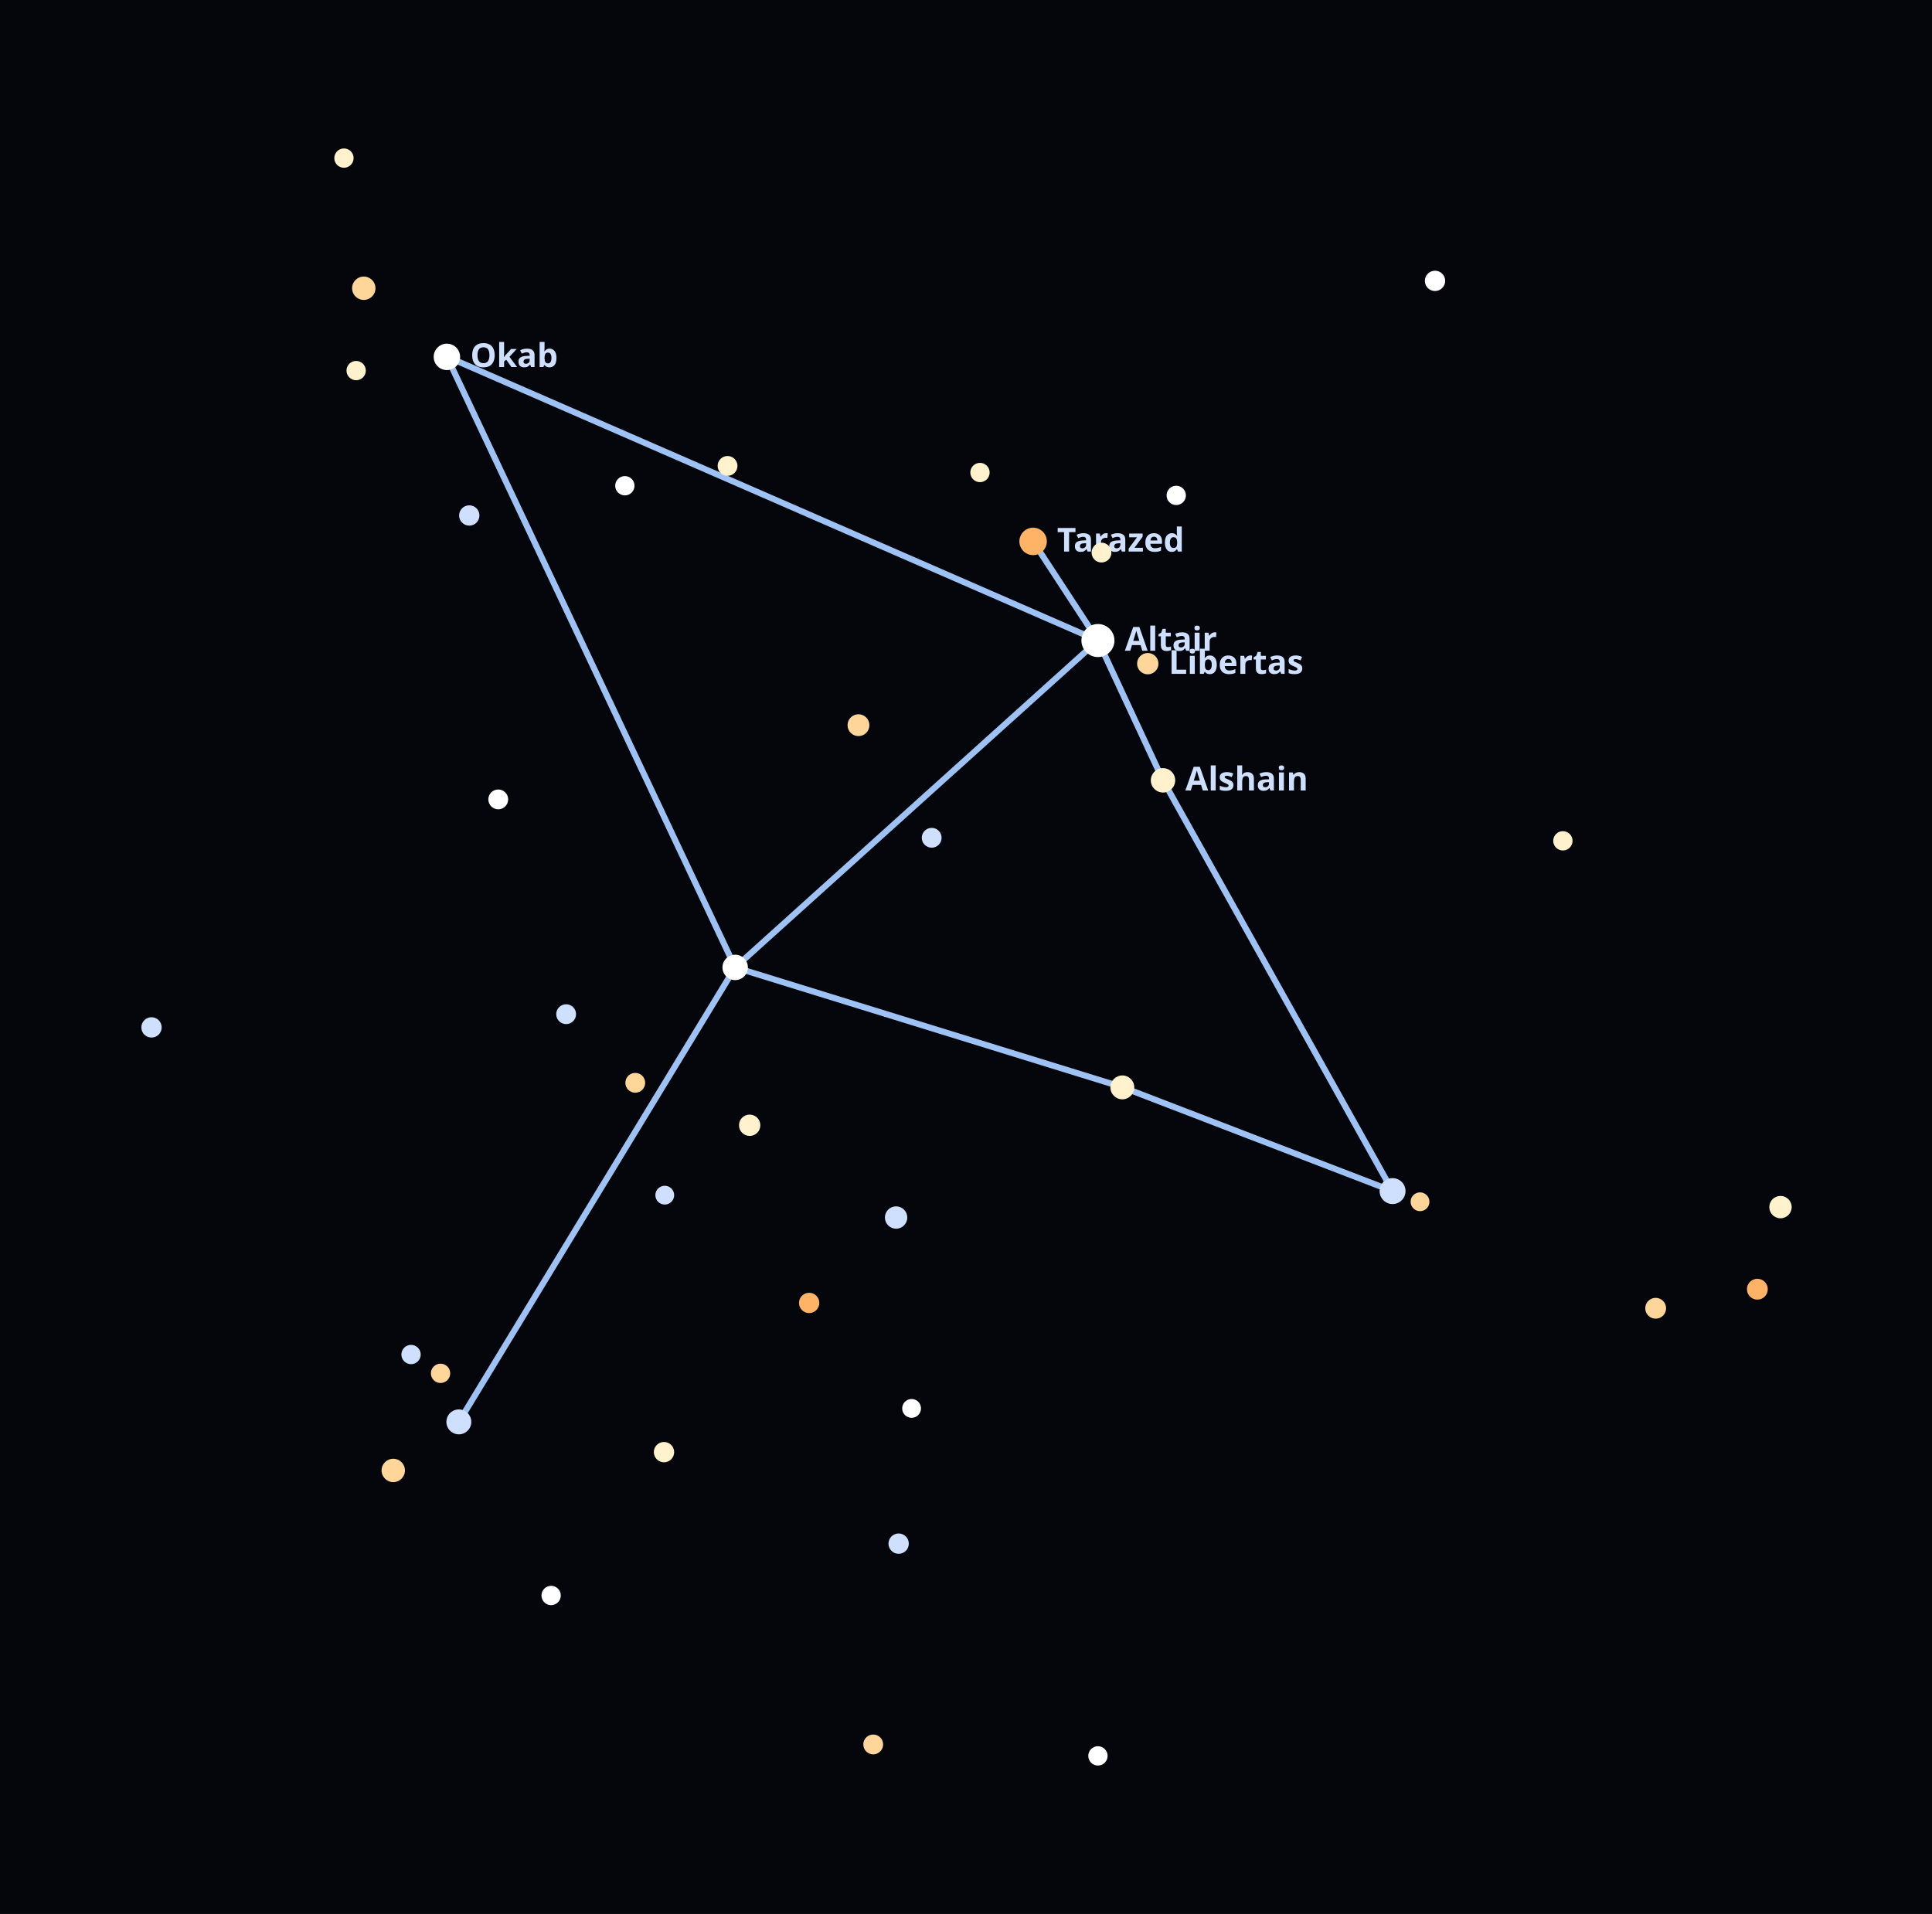
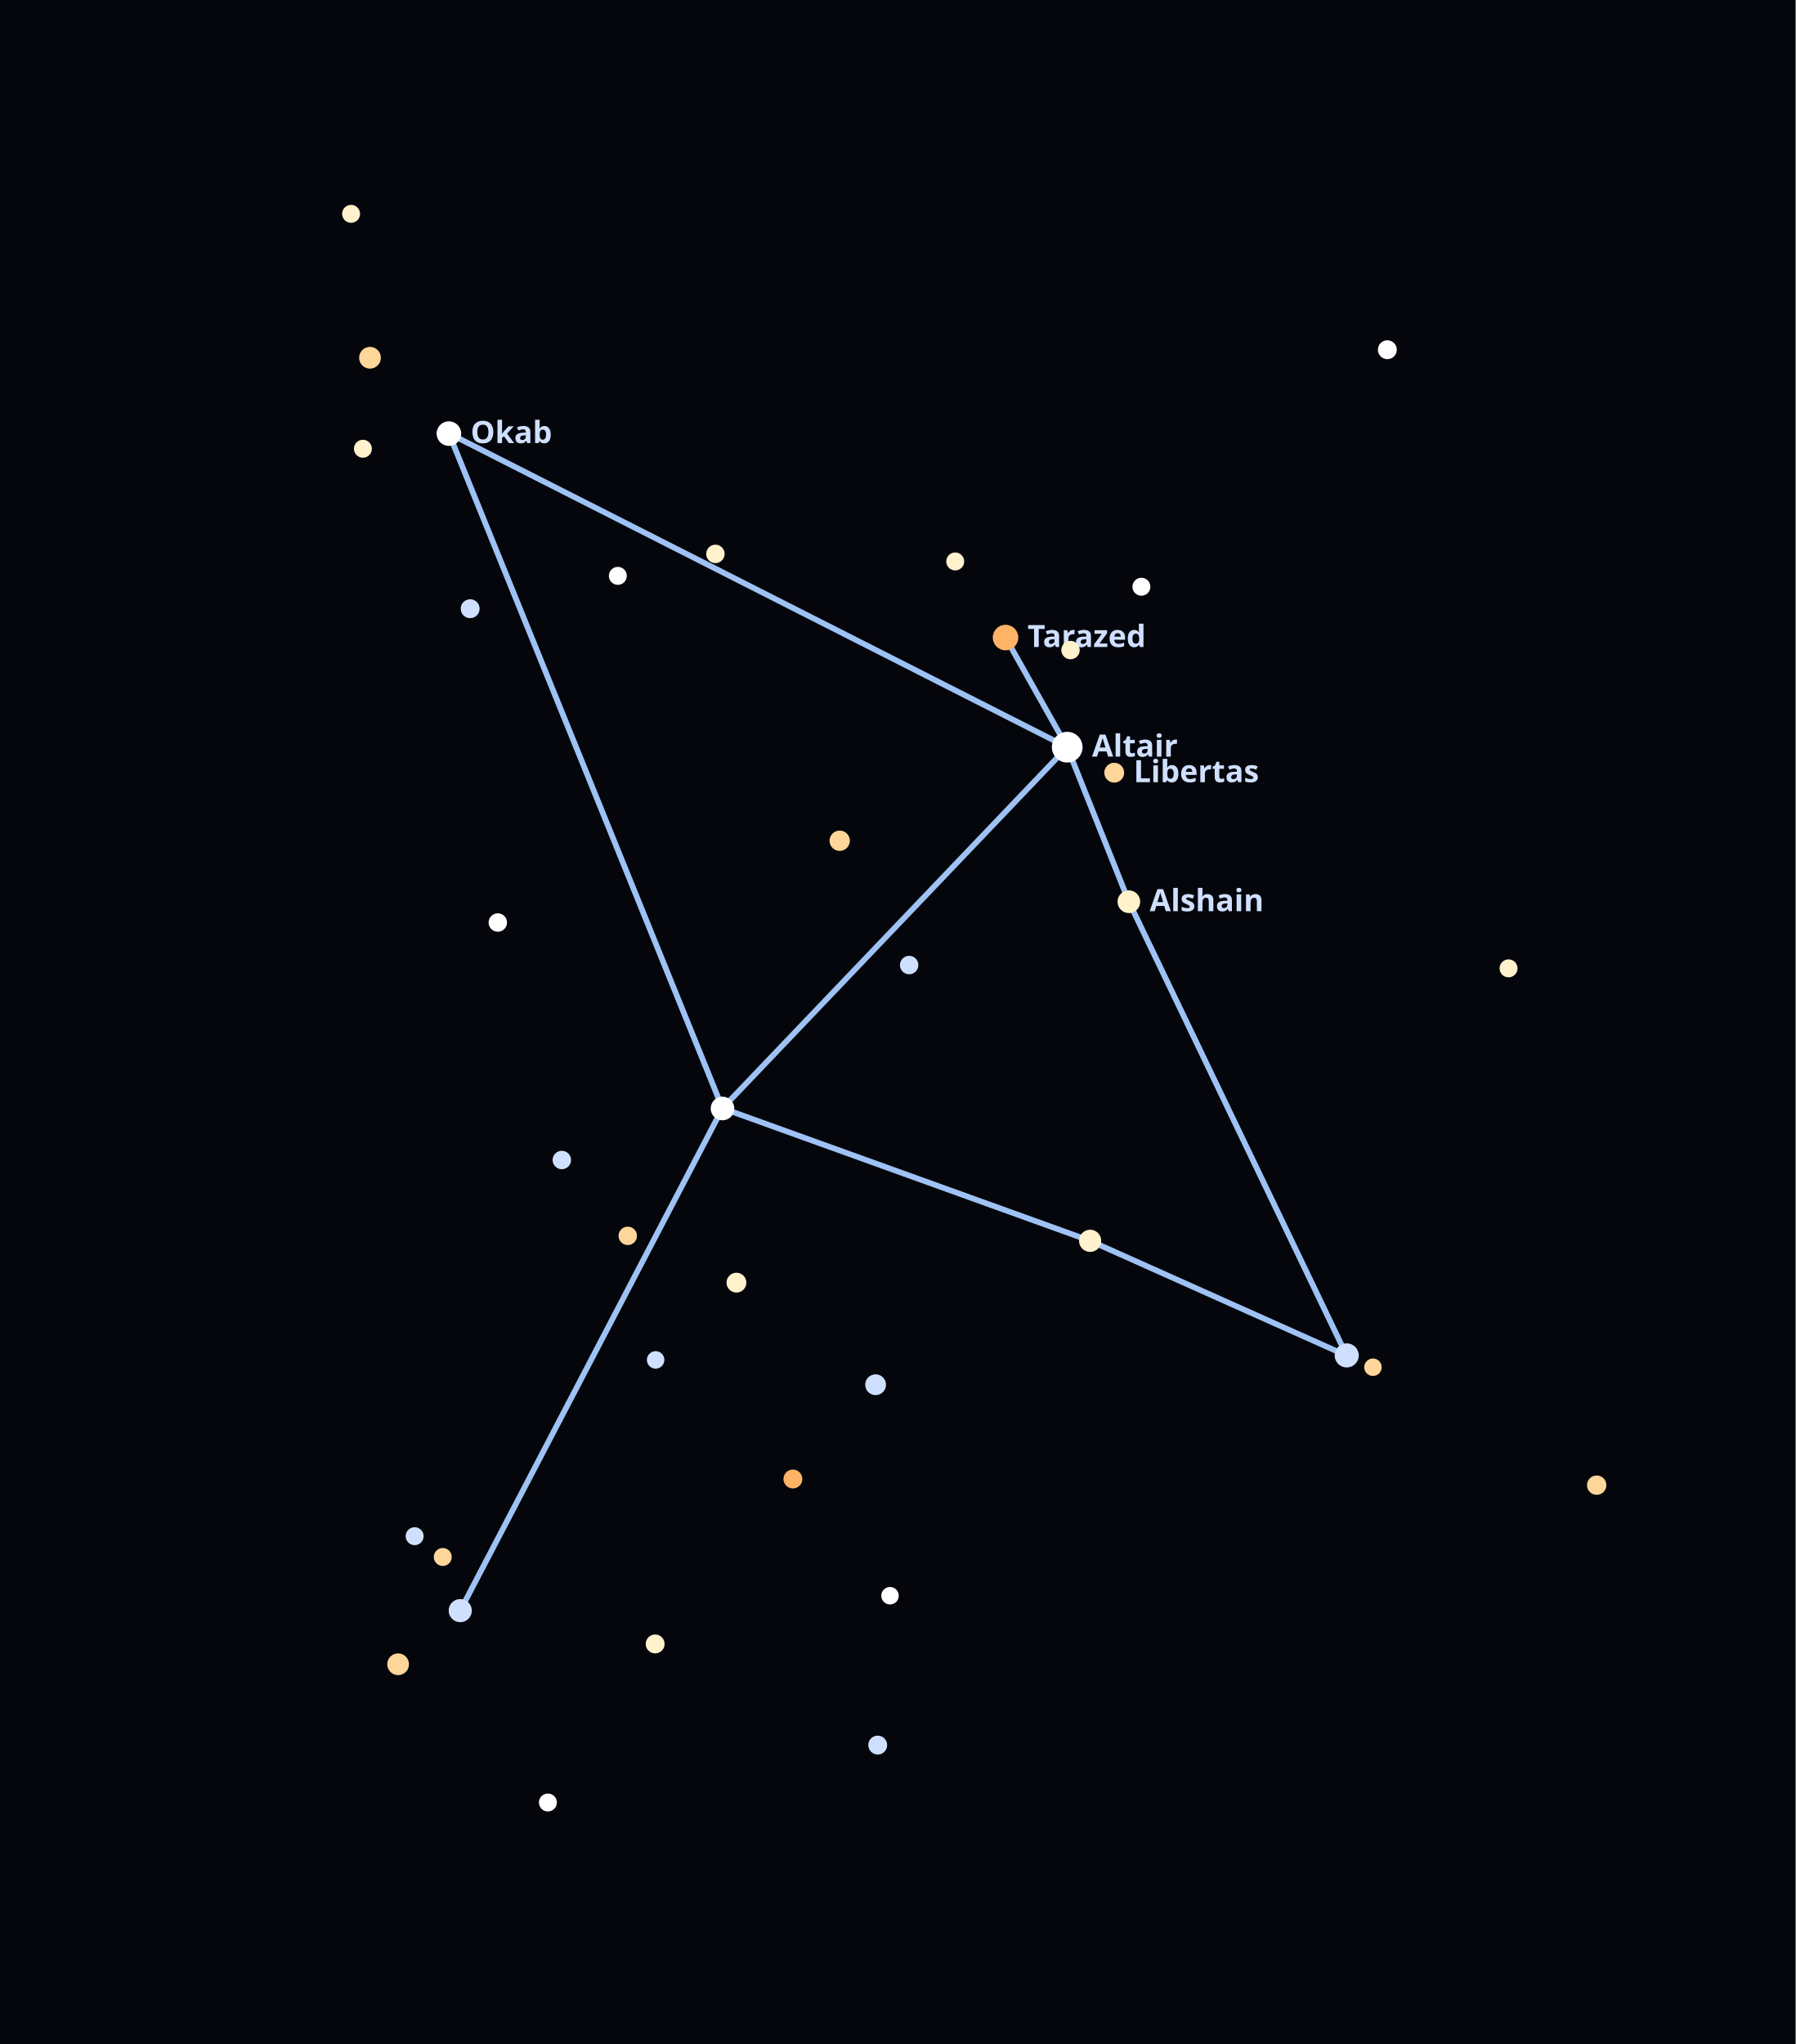
- <svg xmlns="http://www.w3.org/2000/svg" viewBox="0 0 760 753" font-family="Audiowide, Segoe UI, sans-serif">
-   <rect width="760" height="753" fill="#05060c" />
-   <polyline class="fig-line" points="406.4,213.0 431.9,252.0 457.5,307.0 547.8,468.6 441.5,427.7 289.2,380.6 175.8,140.3 431.9,252.0 289.2,380.6 180.5,559.4" fill="none" stroke="#a6ccff" stroke-width="2.4" stroke-opacity="0.95" stroke-linejoin="round" data-seq="97278,97649,98036,99473,97804,95501,93747,97649,95501,93805" />
-   <circle class="star" cx="406.4" cy="213.0" r="5.4" fill="#ffb366" data-name="Tarazed" data-meta="mag 2.72" data-vid="97278" />
-   <text class="star-label" x="415.8" y="217.0" fill="#cfe0ff" font-size="13" font-weight="bold" data-vid="97278">Tarazed</text>
-   <circle class="star" cx="431.9" cy="252.0" r="6.5" fill="#ffffff" data-name="Altair" data-meta="mag 0.76" data-vid="97649" />
-   <text class="star-label" x="442.5" y="256.0" fill="#cfe0ff" font-size="13" font-weight="bold" data-vid="97649">Altair</text>
-   <circle class="star" cx="457.5" cy="307.0" r="4.8" fill="#fff2cc" data-name="Alshain" data-meta="mag 3.71" data-vid="98036" />
-   <text class="star-label" x="466.3" y="311.0" fill="#cfe0ff" font-size="13" font-weight="bold" data-vid="98036">Alshain</text>
-   <circle class="star" cx="547.8" cy="468.6" r="5.1" fill="#cfe0ff" data-name="HIP 99473" data-meta="mag 3.24" data-vid="99473" />
-   <circle class="star" cx="441.5" cy="427.8" r="4.7" fill="#fff2cc" data-name="HIP 97804" data-meta="mag 3.87" data-vid="97804" />
-   <circle class="star" cx="289.2" cy="380.6" r="5.0" fill="#ffffff" data-name="HIP 95501" data-meta="mag 3.36" data-vid="95501" />
-   <circle class="star" cx="175.8" cy="140.4" r="5.2" fill="#ffffff" data-name="Okab" data-meta="mag 2.99" data-vid="93747" />
-   <text class="star-label" x="185.0" y="144.4" fill="#cfe0ff" font-size="13" font-weight="bold" data-vid="93747">Okab</text>
-   <circle class="star" cx="180.5" cy="559.4" r="4.9" fill="#cfe0ff" data-name="HIP 93805" data-meta="mag 3.43" data-vid="93805" />
-   <circle class="star" cx="59.6" cy="404.2" r="4.0" fill="#cfe0ff" data-name="HIP 91975" data-meta="mag 5.02" data-vid="91975" />
-   <circle class="star" cx="135.3" cy="62.2" r="3.8" fill="#fff2cc" data-name="HIP 93124" data-meta="mag 5.33" data-vid="93124" />
-   <circle class="star" cx="140.1" cy="145.8" r="3.8" fill="#fff2cc" data-name="HIP 93203" data-meta="mag 5.27" data-vid="93203" />
-   <circle class="star" cx="143.1" cy="113.4" r="4.6" fill="#ffd699" data-name="HIP 93244" data-meta="mag 4.02" data-vid="93244" />
-   <circle class="star" cx="154.7" cy="578.5" r="4.6" fill="#ffd699" data-name="HIP 93429" data-meta="mag 4.02" data-vid="93429" />
-   <circle class="star" cx="161.7" cy="532.9" r="3.8" fill="#cfe0ff" data-name="HIP 93526" data-meta="mag 5.4" data-vid="93526" />
-   <circle class="star" cx="173.3" cy="540.3" r="3.8" fill="#ffd699" data-name="HIP 93717" data-meta="mag 5.4" data-vid="93717" />
-   <circle class="star" cx="184.6" cy="202.8" r="4.0" fill="#cfe0ff" data-name="HIP 93867" data-meta="mag 5.07" data-vid="93867" />
-   <circle class="star" cx="196.0" cy="314.5" r="3.9" fill="#ffffff" data-name="HIP 94068" data-meta="mag 5.23" data-vid="94068" />
-   <circle class="star" cx="216.8" cy="627.7" r="3.8" fill="#ffffff" data-name="HIP 94385" data-meta="mag 5.35" data-vid="94385" />
-   <circle class="star" cx="222.7" cy="399.0" r="3.9" fill="#cfe0ff" data-name="HIP 94477" data-meta="mag 5.14" data-vid="94477" />
-   <circle class="star" cx="245.8" cy="191.1" r="3.8" fill="#ffffff" data-name="HIP 94834" data-meta="mag 5.28" data-vid="94834" />
-   <circle class="star" cx="249.9" cy="426.0" r="3.9" fill="#ffd699" data-name="HIP 94885" data-meta="mag 5.1" data-vid="94885" />
-   <circle class="star" cx="261.2" cy="571.3" r="4.0" fill="#fff2cc" data-name="HIP 95066" data-meta="mag 4.98" data-vid="95066" />
-   <circle class="star" cx="261.5" cy="470.2" r="3.7" fill="#cfe0ff" data-name="HIP 95073" data-meta="mag 5.46" data-vid="95073" />
-   <circle class="star" cx="286.2" cy="183.3" r="3.9" fill="#fff2cc" data-name="HIP 95447" data-meta="mag 5.17" data-vid="95447" />
-   <circle class="star" cx="294.9" cy="442.7" r="4.2" fill="#fff2cc" data-name="HIP 95585" data-meta="mag 4.64" data-vid="95585" />
-   <circle class="star" cx="318.3" cy="512.6" r="4.0" fill="#ffb366" data-name="HIP 95937" data-meta="mag 5.03" data-vid="95937" />
-   <circle class="star" cx="337.7" cy="285.3" r="4.3" fill="#ffd699" data-name="HIP 96229" data-meta="mag 4.45" data-vid="96229" />
-   <circle class="star" cx="343.5" cy="686.3" r="3.9" fill="#ffd699" data-name="HIP 96327" data-meta="mag 5.12" data-vid="96327" />
-   <circle class="star" cx="352.5" cy="479.0" r="4.4" fill="#cfe0ff" data-name="HIP 96468" data-meta="mag 4.36" data-vid="96468" />
-   <circle class="star" cx="353.5" cy="607.3" r="4.0" fill="#cfe0ff" data-name="HIP 96483" data-meta="mag 4.93" data-vid="96483" />
-   <circle class="star" cx="358.6" cy="554.1" r="3.7" fill="#ffffff" data-name="HIP 96556" data-meta="mag 5.45" data-vid="96556" />
-   <circle class="star" cx="366.5" cy="329.6" r="3.9" fill="#cfe0ff" data-name="HIP 96665" data-meta="mag 5.18" data-vid="96665" />
-   <circle class="star" cx="385.5" cy="185.9" r="3.8" fill="#fff2cc" data-name="HIP 96957" data-meta="mag 5.28" data-vid="96957" />
-   <circle class="star" cx="431.9" cy="690.8" r="3.8" fill="#ffffff" data-name="HIP 97650" data-meta="mag 5.38" data-vid="97650" />
-   <circle class="star" cx="433.3" cy="217.4" r="3.9" fill="#fff2cc" data-name="HIP 97675" data-meta="mag 5.12" data-vid="97675" />
-   <circle class="star" cx="451.5" cy="261.1" r="4.2" fill="#ffd699" data-name="Libertas" data-meta="mag 4.71" data-vid="97938" />
-   <text class="star-label" x="459.7" y="265.1" fill="#cfe0ff" font-size="13" font-weight="bold" data-vid="97938">Libertas</text>
-   <circle class="star" cx="462.7" cy="194.9" r="3.8" fill="#ffffff" data-name="HIP 98103" data-meta="mag 5.28" data-vid="98103" />
-   <circle class="star" cx="558.6" cy="472.8" r="3.7" fill="#ffd699" data-name="HIP 99631" data-meta="mag 5.44" data-vid="99631" />
-   <circle class="star" cx="564.5" cy="110.5" r="4.0" fill="#ffffff" data-name="HIP 99742" data-meta="mag 4.94" data-vid="99742" />
-   <circle class="star" cx="614.8" cy="330.8" r="3.8" fill="#fff2cc" data-name="HIP 100541" data-meta="mag 5.3" data-vid="100541" />
-   <circle class="star" cx="651.3" cy="514.7" r="4.1" fill="#ffd699" data-name="HIP 101101" data-meta="mag 4.91" data-vid="101101" />
-   <circle class="star" cx="691.3" cy="507.2" r="4.1" fill="#ffb366" data-name="HIP 101692" data-meta="mag 4.91" data-vid="101692" />
-   <circle class="star" cx="700.4" cy="474.9" r="4.4" fill="#fff2cc" data-name="HIP 101847" data-meta="mag 4.31" data-vid="101847" />
+ <svg xmlns="http://www.w3.org/2000/svg" viewBox="0 0 760 865" font-family="Audiowide, Segoe UI, sans-serif">
+   <rect width="760" height="865" fill="#05060c" />
+   <polyline class="fig-line" points="425.6,269.8 451.7,316.2 477.8,381.6 570.0,573.7 461.4,525.1 305.8,469.0 190.0,183.4 451.7,316.2 305.8,469.0 194.8,681.6" fill="none" stroke="#a6ccff" stroke-width="2.4" stroke-opacity="0.95" stroke-linejoin="round" data-seq="97278,97649,98036,99473,97804,95501,93747,97649,95501,93805" />
+   <circle class="star" cx="425.6" cy="269.8" r="5.4" fill="#ffb366" data-name="Tarazed" data-meta="mag 2.72" data-vid="97278" />
+   <text class="star-label" x="434.9" y="273.8" fill="#cfe0ff" font-size="13" font-weight="bold" data-vid="97278">Tarazed</text>
+   <circle class="star" cx="451.7" cy="316.2" r="6.5" fill="#ffffff" data-name="Altair" data-meta="mag 0.76" data-vid="97649" />
+   <text class="star-label" x="462.2" y="320.2" fill="#cfe0ff" font-size="13" font-weight="bold" data-vid="97649">Altair</text>
+   <circle class="star" cx="477.8" cy="381.6" r="4.8" fill="#fff2cc" data-name="Alshain" data-meta="mag 3.71" data-vid="98036" />
+   <text class="star-label" x="486.6" y="385.6" fill="#cfe0ff" font-size="13" font-weight="bold" data-vid="98036">Alshain</text>
+   <circle class="star" cx="570.0" cy="573.6" r="5.1" fill="#cfe0ff" data-name="HIP 99473" data-meta="mag 3.24" data-vid="99473" />
+   <circle class="star" cx="461.4" cy="525.1" r="4.7" fill="#fff2cc" data-name="HIP 97804" data-meta="mag 3.87" data-vid="97804" />
+   <circle class="star" cx="305.8" cy="469.1" r="5.0" fill="#ffffff" data-name="HIP 95501" data-meta="mag 3.36" data-vid="95501" />
+   <circle class="star" cx="190.0" cy="183.5" r="5.2" fill="#ffffff" data-name="Okab" data-meta="mag 2.99" data-vid="93747" />
+   <text class="star-label" x="199.2" y="187.5" fill="#cfe0ff" font-size="13" font-weight="bold" data-vid="93747">Okab</text>
+   <circle class="star" cx="194.8" cy="681.6" r="4.9" fill="#cfe0ff" data-name="HIP 93805" data-meta="mag 3.43" data-vid="93805" />
+   <circle class="star" cx="148.6" cy="90.5" r="3.8" fill="#fff2cc" data-name="HIP 93124" data-meta="mag 5.33" data-vid="93124" />
+   <circle class="star" cx="153.6" cy="189.9" r="3.8" fill="#fff2cc" data-name="HIP 93203" data-meta="mag 5.27" data-vid="93203" />
+   <circle class="star" cx="156.6" cy="151.4" r="4.6" fill="#ffd699" data-name="HIP 93244" data-meta="mag 4.02" data-vid="93244" />
+   <circle class="star" cx="168.5" cy="704.3" r="4.6" fill="#ffd699" data-name="HIP 93429" data-meta="mag 4.02" data-vid="93429" />
+   <circle class="star" cx="175.5" cy="650.1" r="3.8" fill="#cfe0ff" data-name="HIP 93526" data-meta="mag 5.4" data-vid="93526" />
+   <circle class="star" cx="187.4" cy="658.9" r="3.8" fill="#ffd699" data-name="HIP 93717" data-meta="mag 5.4" data-vid="93717" />
+   <circle class="star" cx="199.0" cy="257.6" r="4.0" fill="#cfe0ff" data-name="HIP 93867" data-meta="mag 5.07" data-vid="93867" />
+   <circle class="star" cx="210.7" cy="390.4" r="3.9" fill="#ffffff" data-name="HIP 94068" data-meta="mag 5.23" data-vid="94068" />
+   <circle class="star" cx="231.9" cy="762.8" r="3.8" fill="#ffffff" data-name="HIP 94385" data-meta="mag 5.35" data-vid="94385" />
+   <circle class="star" cx="237.8" cy="490.9" r="3.9" fill="#cfe0ff" data-name="HIP 94477" data-meta="mag 5.14" data-vid="94477" />
+   <circle class="star" cx="261.5" cy="243.7" r="3.8" fill="#ffffff" data-name="HIP 94834" data-meta="mag 5.28" data-vid="94834" />
+   <circle class="star" cx="265.7" cy="523.0" r="3.9" fill="#ffd699" data-name="HIP 94885" data-meta="mag 5.1" data-vid="94885" />
+   <circle class="star" cx="277.3" cy="695.7" r="4.0" fill="#fff2cc" data-name="HIP 95066" data-meta="mag 4.98" data-vid="95066" />
+   <circle class="star" cx="277.5" cy="575.5" r="3.7" fill="#cfe0ff" data-name="HIP 95073" data-meta="mag 5.46" data-vid="95073" />
+   <circle class="star" cx="302.8" cy="234.4" r="3.9" fill="#fff2cc" data-name="HIP 95447" data-meta="mag 5.17" data-vid="95447" />
+   <circle class="star" cx="311.7" cy="542.8" r="4.2" fill="#fff2cc" data-name="HIP 95585" data-meta="mag 4.64" data-vid="95585" />
+   <circle class="star" cx="335.6" cy="625.9" r="4.0" fill="#ffb366" data-name="HIP 95937" data-meta="mag 5.03" data-vid="95937" />
+   <circle class="star" cx="355.4" cy="355.8" r="4.3" fill="#ffd699" data-name="HIP 96229" data-meta="mag 4.45" data-vid="96229" />
+   <circle class="star" cx="370.6" cy="586.0" r="4.4" fill="#cfe0ff" data-name="HIP 96468" data-meta="mag 4.36" data-vid="96468" />
+   <circle class="star" cx="371.5" cy="738.5" r="4.0" fill="#cfe0ff" data-name="HIP 96483" data-meta="mag 4.93" data-vid="96483" />
+   <circle class="star" cx="376.7" cy="675.3" r="3.7" fill="#ffffff" data-name="HIP 96556" data-meta="mag 5.45" data-vid="96556" />
+   <circle class="star" cx="384.8" cy="408.4" r="3.9" fill="#cfe0ff" data-name="HIP 96665" data-meta="mag 5.18" data-vid="96665" />
+   <circle class="star" cx="404.3" cy="237.6" r="3.8" fill="#fff2cc" data-name="HIP 96957" data-meta="mag 5.28" data-vid="96957" />
+   <circle class="star" cx="453.1" cy="275.1" r="3.9" fill="#fff2cc" data-name="HIP 97675" data-meta="mag 5.12" data-vid="97675" />
+   <circle class="star" cx="471.6" cy="327.0" r="4.2" fill="#ffd699" data-name="Libertas" data-meta="mag 4.71" data-vid="97938" />
+   <text class="star-label" x="479.8" y="331.0" fill="#cfe0ff" font-size="13" font-weight="bold" data-vid="97938">Libertas</text>
+   <circle class="star" cx="483.1" cy="248.3" r="3.8" fill="#ffffff" data-name="HIP 98103" data-meta="mag 5.28" data-vid="98103" />
+   <circle class="star" cx="581.1" cy="578.6" r="3.7" fill="#ffd699" data-name="HIP 99631" data-meta="mag 5.44" data-vid="99631" />
+   <circle class="star" cx="587.2" cy="148.0" r="4.0" fill="#ffffff" data-name="HIP 99742" data-meta="mag 4.94" data-vid="99742" />
+   <circle class="star" cx="638.5" cy="409.8" r="3.8" fill="#fff2cc" data-name="HIP 100541" data-meta="mag 5.3" data-vid="100541" />
+   <circle class="star" cx="675.8" cy="628.5" r="4.1" fill="#ffd699" data-name="HIP 101101" data-meta="mag 4.91" data-vid="101101" />
</svg>
